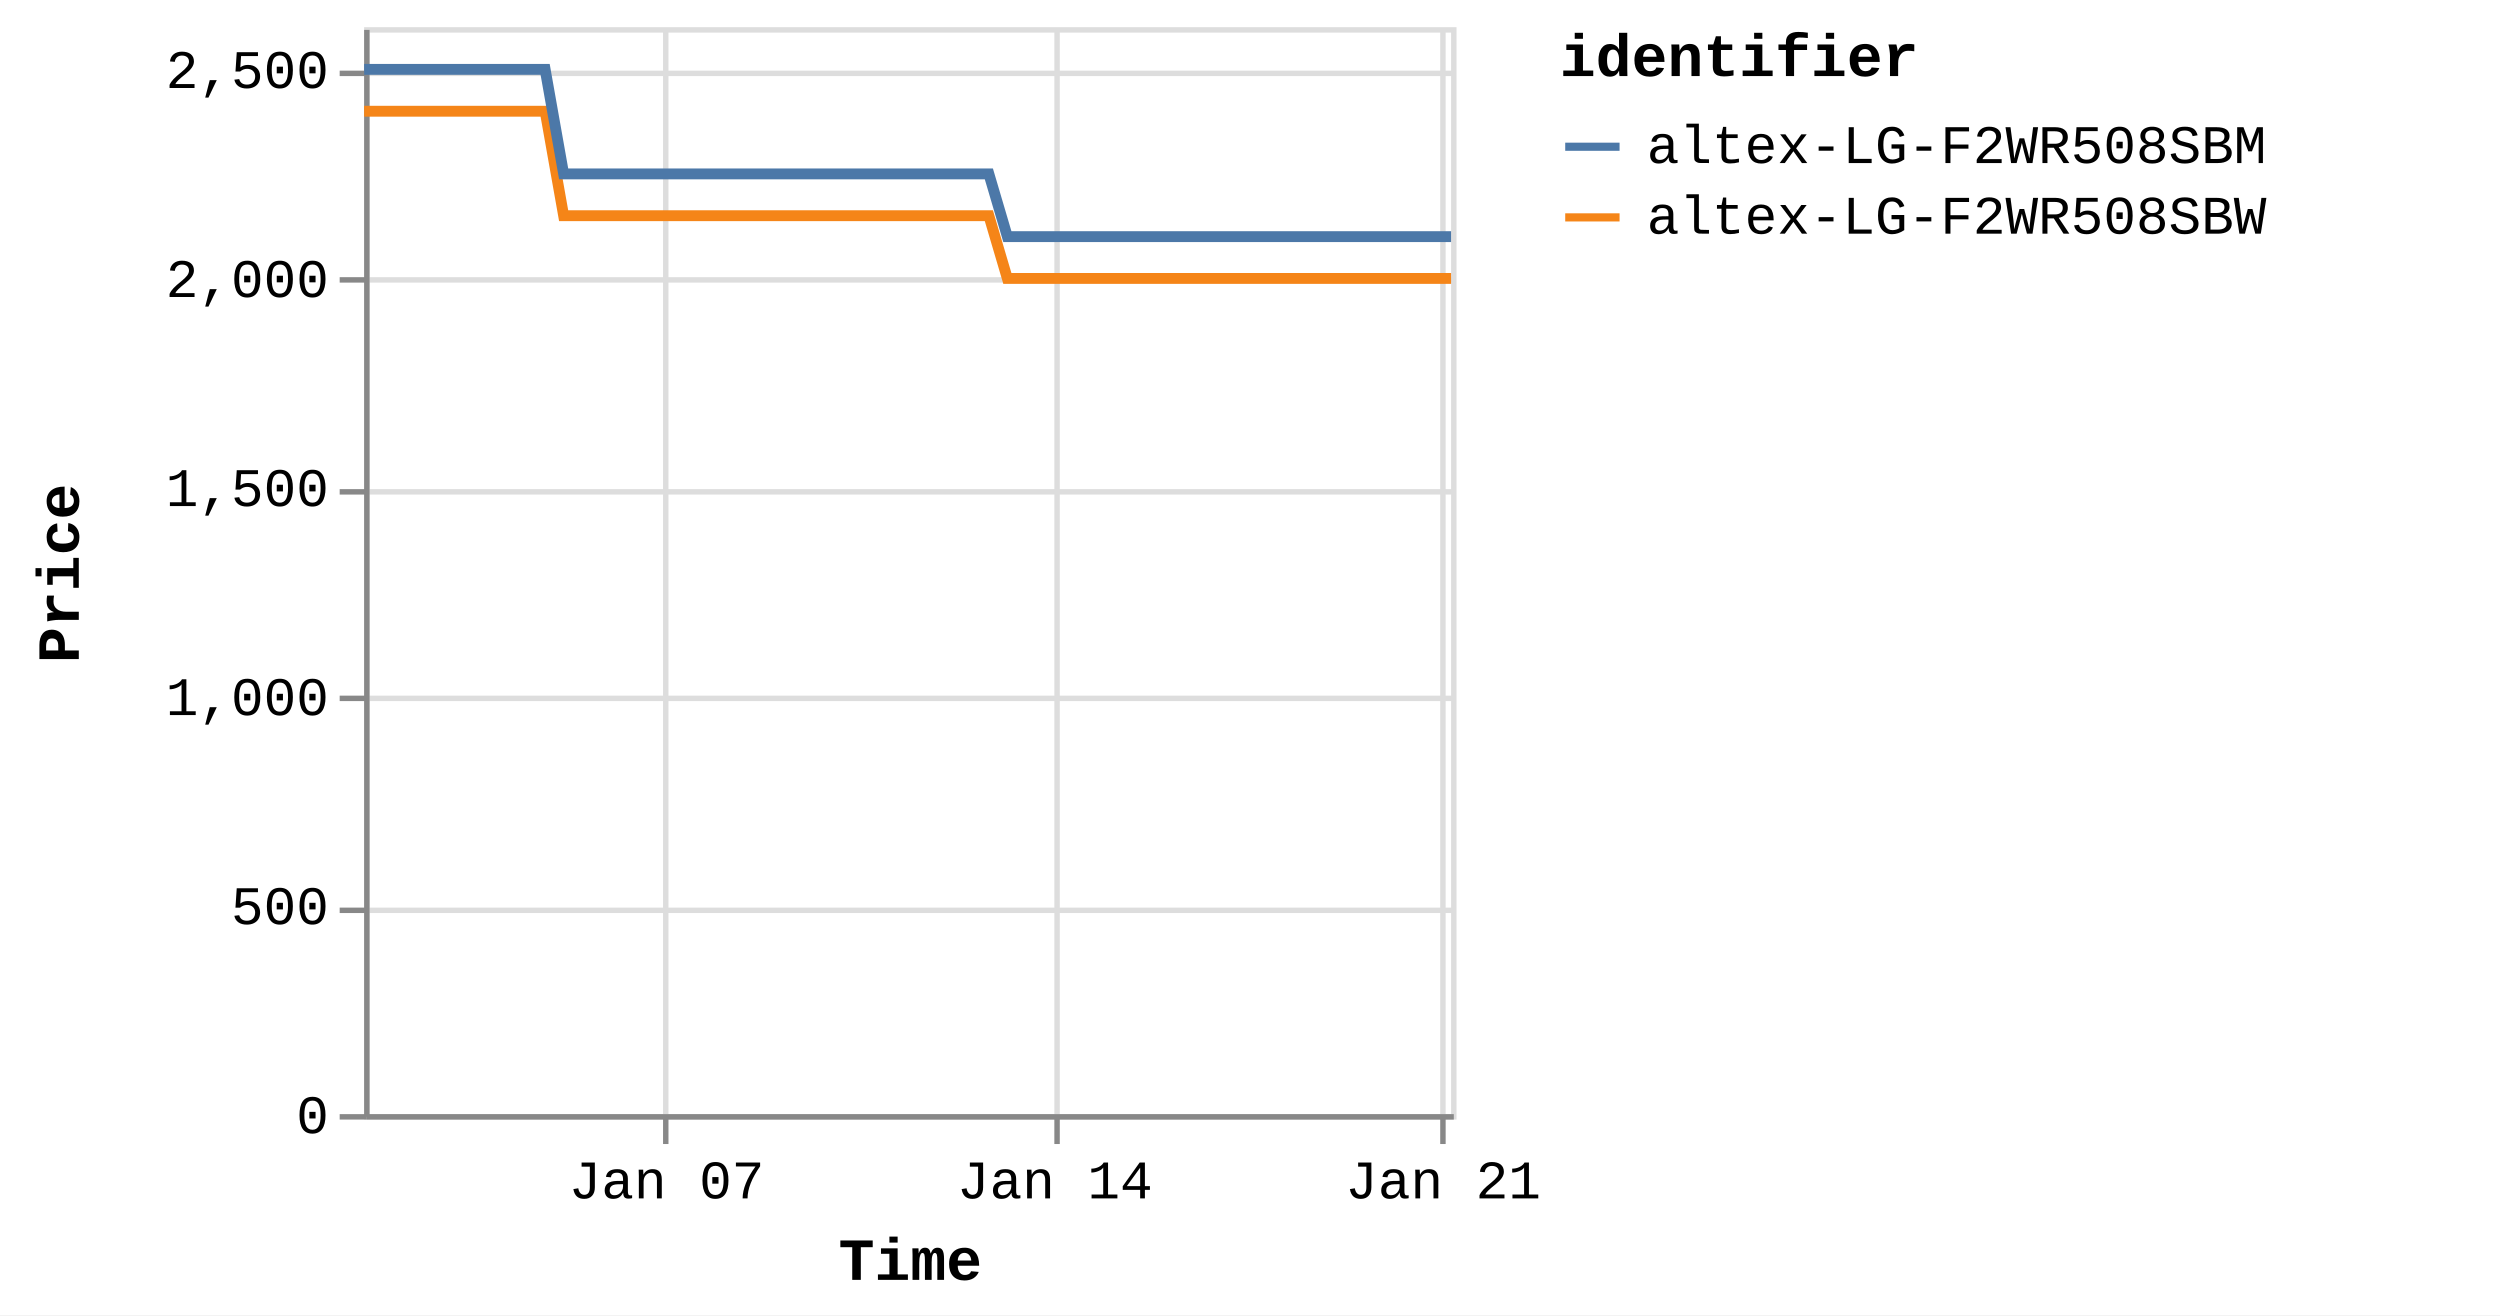
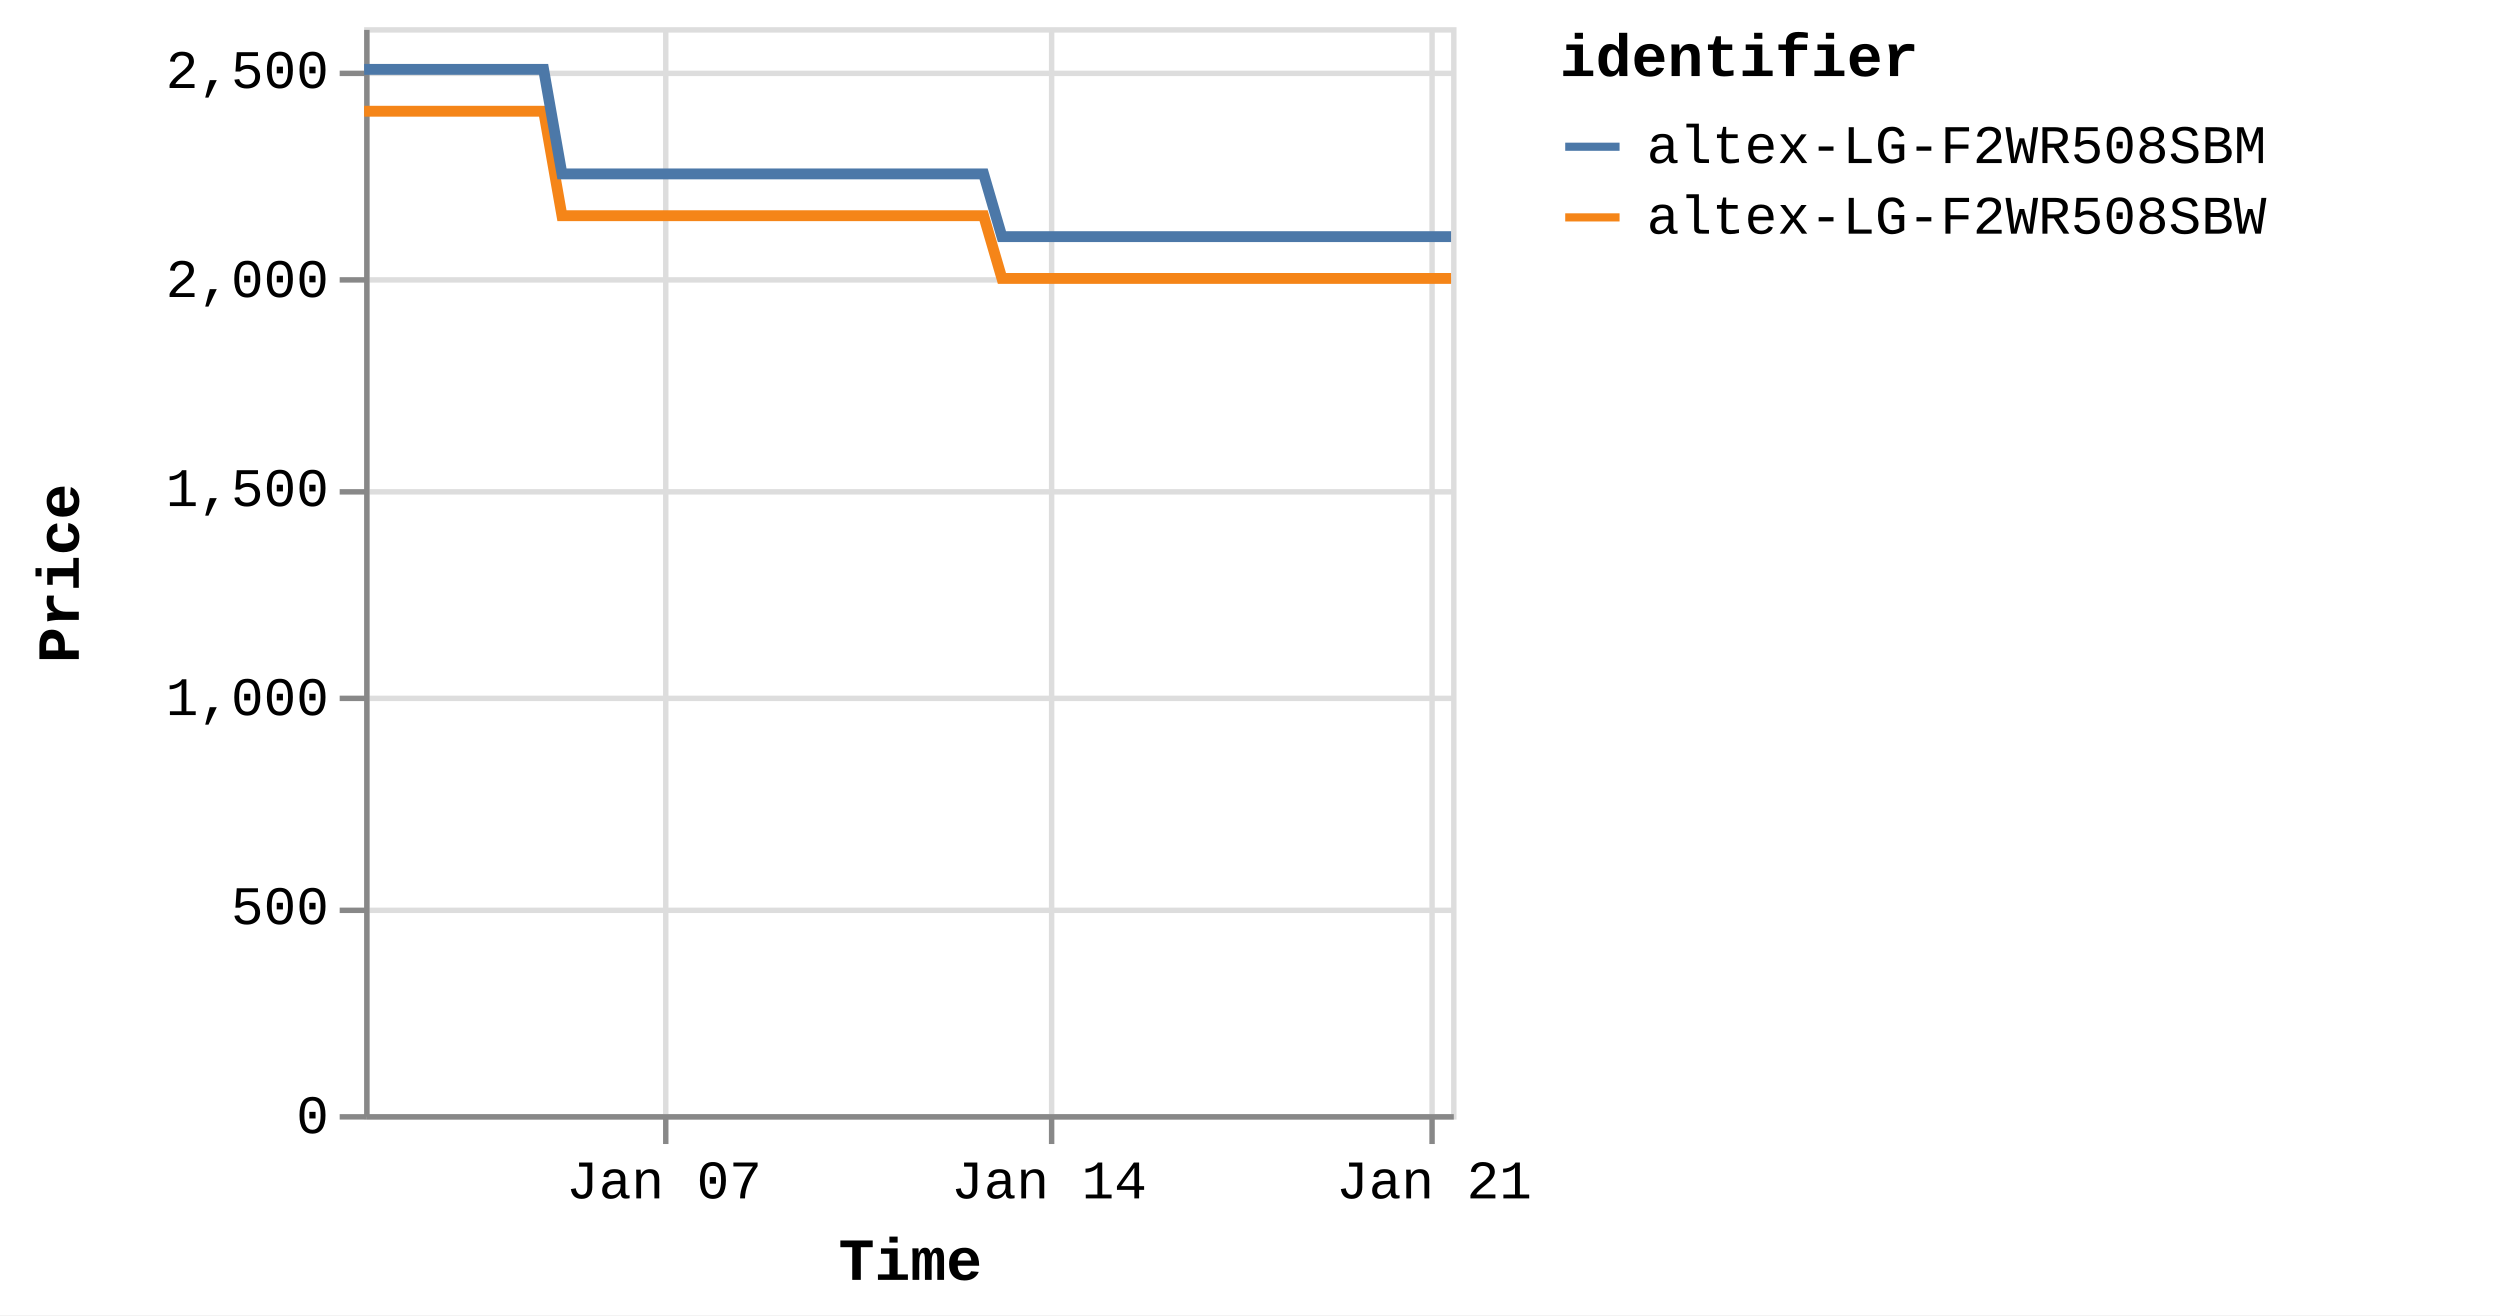
<svg xmlns="http://www.w3.org/2000/svg" version="1.1" class="marks" width="460" height="242" viewBox="0 0 460 242">
  <rect width="460" height="242" fill="white" />
  <g fill="none" stroke-miterlimit="10" transform="translate(67,5)">
    <g class="mark-group role-frame root" role="graphics-object" aria-roledescription="group mark container">
      <g transform="translate(0,0)">
        <path class="background" aria-hidden="true" d="M0.5,0.5h200v200h-200Z" stroke="#ddd" />
        <g>
          <g class="mark-group role-axis" aria-hidden="true">
            <g transform="translate(0.5,200.5)">
              <path class="background" aria-hidden="true" d="M0,0h0v0h0Z" pointer-events="none" />
              <g>
                <g class="mark-rule role-axis-grid" pointer-events="none">
                  <line transform="translate(55,-200)" x2="0" y2="200" stroke="#ddd" stroke-width="1" opacity="1" />
-                   <line transform="translate(127,-200)" x2="0" y2="200" stroke="#ddd" stroke-width="1" opacity="1" />
-                   <line transform="translate(198,-200)" x2="0" y2="200" stroke="#ddd" stroke-width="1" opacity="1" />
+                   <line transform="translate(126,-200)" x2="0" y2="200" stroke="#ddd" stroke-width="1" opacity="1" />
+                   <line transform="translate(196,-200)" x2="0" y2="200" stroke="#ddd" stroke-width="1" opacity="1" />
                </g>
              </g>
              <path class="foreground" aria-hidden="true" d="" pointer-events="none" display="none" />
            </g>
          </g>
          <g class="mark-group role-axis" aria-hidden="true">
            <g transform="translate(0.5,0.5)">
              <path class="background" aria-hidden="true" d="M0,0h0v0h0Z" pointer-events="none" />
              <g>
                <g class="mark-rule role-axis-grid" pointer-events="none">
                  <line transform="translate(0,200)" x2="200" y2="0" stroke="#ddd" stroke-width="1" opacity="1" />
                  <line transform="translate(0,162)" x2="200" y2="0" stroke="#ddd" stroke-width="1" opacity="1" />
                  <line transform="translate(0,123)" x2="200" y2="0" stroke="#ddd" stroke-width="1" opacity="1" />
                  <line transform="translate(0,85)" x2="200" y2="0" stroke="#ddd" stroke-width="1" opacity="1" />
                  <line transform="translate(0,46)" x2="200" y2="0" stroke="#ddd" stroke-width="1" opacity="1" />
                  <line transform="translate(0,8)" x2="200" y2="0" stroke="#ddd" stroke-width="1" opacity="1" />
                </g>
              </g>
              <path class="foreground" aria-hidden="true" d="" pointer-events="none" display="none" />
            </g>
          </g>
-           <g class="mark-group role-axis" role="graphics-symbol" aria-roledescription="axis" aria-label="X-axis titled 'Time' for a time scale with values from Monday, 01 January 2024, 2:19:43 PM to Sunday, 21 January 2024, 4:38:34 AM">
+           <g class="mark-group role-axis" role="graphics-symbol" aria-roledescription="axis" aria-label="X-axis titled 'Time' for a time scale with values from Monday, 01 January 2024, 2:19:43 PM to Sunday, 21 January 2024, 8:38:30 AM">
            <g transform="translate(0.5,200.5)">
              <path class="background" aria-hidden="true" d="M0,0h0v0h0Z" pointer-events="none" />
              <g>
                <g class="mark-rule role-axis-tick" pointer-events="none">
                  <line transform="translate(55,0)" x2="0" y2="5" stroke="#888" stroke-width="1" opacity="1" />
-                   <line transform="translate(127,0)" x2="0" y2="5" stroke="#888" stroke-width="1" opacity="1" />
-                   <line transform="translate(198,0)" x2="0" y2="5" stroke="#888" stroke-width="1" opacity="1" />
+                   <line transform="translate(126,0)" x2="0" y2="5" stroke="#888" stroke-width="1" opacity="1" />
+                   <line transform="translate(196,0)" x2="0" y2="5" stroke="#888" stroke-width="1" opacity="1" />
                </g>
                <g class="mark-text role-axis-label" pointer-events="none">
-                   <text text-anchor="middle" transform="translate(55.14243,15)" font-family="Liberation Mono" font-size="10px" fill="#000" opacity="1">Jan 07</text>
-                   <text text-anchor="middle" transform="translate(126.584,15)" font-family="Liberation Mono" font-size="10px" fill="#000" opacity="1">Jan 14</text>
-                   <text text-anchor="middle" transform="translate(198.0256,15)" font-family="Liberation Mono" font-size="10px" fill="#000" opacity="1">Jan 21</text>
+                   <text text-anchor="middle" transform="translate(54.67753,15)" font-family="Liberation Mono" font-size="10px" fill="#000" opacity="1">Jan 07</text>
+                   <text text-anchor="middle" transform="translate(125.5168,15)" font-family="Liberation Mono" font-size="10px" fill="#000" opacity="1">Jan 14</text>
+                   <text text-anchor="middle" transform="translate(196.3561,15)" font-family="Liberation Mono" font-size="10px" fill="#000" opacity="1">Jan 21</text>
                </g>
                <g class="mark-rule role-axis-domain" pointer-events="none">
                  <line transform="translate(0,0)" x2="200" y2="0" stroke="#888" stroke-width="1" opacity="1" />
                </g>
                <g class="mark-text role-axis-title" pointer-events="none">
                  <text text-anchor="middle" transform="translate(100,30)" font-family="Liberation Mono" font-size="11px" font-weight="bold" fill="#000" opacity="1">Time</text>
                </g>
              </g>
              <path class="foreground" aria-hidden="true" d="" pointer-events="none" display="none" />
            </g>
          </g>
          <g class="mark-group role-axis" role="graphics-symbol" aria-roledescription="axis" aria-label="Y-axis titled 'Price' for a linear scale with values from 0 to 2,600">
            <g transform="translate(0.5,0.5)">
              <path class="background" aria-hidden="true" d="M0,0h0v0h0Z" pointer-events="none" />
              <g>
                <g class="mark-rule role-axis-tick" pointer-events="none">
                  <line transform="translate(0,200)" x2="-5" y2="0" stroke="#888" stroke-width="1" opacity="1" />
                  <line transform="translate(0,162)" x2="-5" y2="0" stroke="#888" stroke-width="1" opacity="1" />
                  <line transform="translate(0,123)" x2="-5" y2="0" stroke="#888" stroke-width="1" opacity="1" />
                  <line transform="translate(0,85)" x2="-5" y2="0" stroke="#888" stroke-width="1" opacity="1" />
                  <line transform="translate(0,46)" x2="-5" y2="0" stroke="#888" stroke-width="1" opacity="1" />
                  <line transform="translate(0,8)" x2="-5" y2="0" stroke="#888" stroke-width="1" opacity="1" />
                </g>
                <g class="mark-text role-axis-label" pointer-events="none">
                  <text text-anchor="end" transform="translate(-7,203)" font-family="Liberation Mono" font-size="10px" fill="#000" opacity="1">0</text>
                  <text text-anchor="end" transform="translate(-7,164.5385)" font-family="Liberation Mono" font-size="10px" fill="#000" opacity="1">500</text>
                  <text text-anchor="end" transform="translate(-7,126.0769)" font-family="Liberation Mono" font-size="10px" fill="#000" opacity="1">1,000</text>
                  <text text-anchor="end" transform="translate(-7,87.61538)" font-family="Liberation Mono" font-size="10px" fill="#000" opacity="1">1,500</text>
                  <text text-anchor="end" transform="translate(-7,49.15385)" font-family="Liberation Mono" font-size="10px" fill="#000" opacity="1">2,000</text>
                  <text text-anchor="end" transform="translate(-7,10.69231)" font-family="Liberation Mono" font-size="10px" fill="#000" opacity="1">2,500</text>
                </g>
                <g class="mark-rule role-axis-domain" pointer-events="none">
                  <line transform="translate(0,200)" x2="0" y2="-200" stroke="#888" stroke-width="1" opacity="1" />
                </g>
                <g class="mark-text role-axis-title" pointer-events="none">
                  <text text-anchor="middle" transform="translate(-51,100) rotate(-90) translate(0,-2)" font-family="Liberation Mono" font-size="11px" font-weight="bold" fill="#000" opacity="1">Price</text>
                </g>
              </g>
              <path class="foreground" aria-hidden="true" d="" pointer-events="none" display="none" />
            </g>
          </g>
          <g class="mark-group role-scope pathgroup" role="graphics-object" aria-roledescription="group mark container">
            <g transform="translate(0,0)">
              <path class="background" aria-hidden="true" d="M0,0h200v200h-200Z" />
              <g>
                <g class="mark-line role-mark marks" role="graphics-object" aria-roledescription="line mark container">
-                   <path aria-label="Time: Jan 01, 2024; Price: 2399; identifier: altex-LG-F2WR508SBW" role="graphics-symbol" aria-roledescription="line mark" d="M0,15.462L1.068,15.462L2.685,15.462L6.087,15.462L7.79,15.462L9.578,15.462L11.203,15.462L12.889,15.462L16.293,15.462L17.995,15.462L19.785,15.462L21.411,15.462L23.093,15.462L26.5,15.462L28.203,15.462L29.988,15.462L31.628,15.462L33.303,15.462L36.71,34.692L38.409,34.692L40.195,34.692L41.83,34.692L43.507,34.692L46.913,34.692L48.612,34.692L50.394,34.692L52.027,34.692L53.712,34.692L57.126,34.692L58.817,34.692L60.599,34.692L62.234,34.692L63.919,34.692L67.33,34.692L69.036,34.692L70.825,34.692L72.453,34.692L74.123,34.692L77.54,34.692L79.238,34.692L81.049,34.692L82.662,34.692L84.331,34.692L87.744,34.692L89.446,34.692L91.237,34.692L92.86,34.692L94.537,34.692L97.947,34.692L99.65,34.692L101.445,34.692L103.072,34.692L104.743,34.692L108.152,34.692L109.856,34.692L111.643,34.692L113.274,34.692L114.95,34.692L118.353,46.231L120.052,46.231L121.834,46.231L123.469,46.231L125.153,46.231L128.567,46.231L130.257,46.231L132.039,46.231L133.671,46.231L135.36,46.231L138.774,46.231L140.478,46.231L142.274,46.231L143.897,46.231L145.566,46.231L148.976,46.231L150.685,46.231L152.475,46.231L154.105,46.231L155.772,46.231L159.183,46.231L160.891,46.231L162.683,46.231L164.308,46.231L165.978,46.231L169.386,46.231L171.089,46.231L172.884,46.231L174.507,46.231L176.189,46.231L179.595,46.231L181.298,46.231L183.091,46.231L184.722,46.231L186.39,46.231L189.801,46.231L191.492,46.231L193.277,46.231L194.918,46.231L196.599,46.231L200,46.231" stroke="#f58518" stroke-width="2" />
+                   <path aria-label="Time: Jan 01, 2024; Price: 2399; identifier: altex-LG-F2WR508SBW" role="graphics-symbol" aria-roledescription="line mark" d="M0,15.462L1.059,15.462L2.662,15.462L6.035,15.462L7.724,15.462L9.497,15.462L11.108,15.462L12.781,15.462L16.156,15.462L17.843,15.462L19.618,15.462L21.231,15.462L22.898,15.462L26.276,15.462L27.965,15.462L29.735,15.462L31.362,15.462L33.023,15.462L36.4,34.692L38.086,34.692L39.857,34.692L41.477,34.692L43.14,34.692L46.517,34.692L48.202,34.692L49.969,34.692L51.589,34.692L53.26,34.692L56.644,34.692L58.321,34.692L60.088,34.692L61.709,34.692L63.38,34.692L66.763,34.692L68.454,34.692L70.228,34.692L71.842,34.692L73.498,34.692L76.886,34.692L78.57,34.692L80.366,34.692L81.965,34.692L83.62,34.692L87.004,34.692L88.692,34.692L90.467,34.692L92.077,34.692L93.74,34.692L97.122,34.692L98.81,34.692L100.59,34.692L102.203,34.692L103.86,34.692L107.241,34.692L108.93,34.692L110.702,34.692L112.319,34.692L113.981,34.692L117.356,46.231L119.04,46.231L120.807,46.231L122.428,46.231L124.098,46.231L127.483,46.231L129.159,46.231L130.925,46.231L132.544,46.231L134.219,46.231L137.604,46.231L139.293,46.231L141.074,46.231L142.684,46.231L144.339,46.231L147.72,46.231L149.414,46.231L151.19,46.231L152.806,46.231L154.459,46.231L157.84,46.231L159.534,46.231L161.312,46.231L162.923,46.231L164.579,46.231L167.958,46.231L169.647,46.231L171.426,46.231L173.036,46.231L174.703,46.231L178.081,46.231L179.769,46.231L181.547,46.231L183.164,46.231L184.818,46.231L188.201,46.231L189.878,46.231L191.648,46.231L193.274,46.231L194.941,46.231L198.313,46.231L199.999,46.231" stroke="#f58518" stroke-width="2" />
                </g>
              </g>
              <path class="foreground" aria-hidden="true" d="" display="none" />
            </g>
            <g transform="translate(0,0)">
              <path class="background" aria-hidden="true" d="M0,0h200v200h-200Z" />
              <g>
                <g class="mark-line role-mark marks" role="graphics-object" aria-roledescription="line mark container">
-                   <path aria-label="Time: Jan 01, 2024; Price: 2499; identifier: altex-LG-F2WR508SBM" role="graphics-symbol" aria-roledescription="line mark" d="M0.001,7.769L1.069,7.769L2.685,7.769L6.087,7.769L7.79,7.769L9.578,7.769L11.203,7.769L12.889,7.769L16.294,7.769L17.996,7.769L19.786,7.769L21.411,7.769L23.094,7.769L26.5,7.769L28.203,7.769L29.989,7.769L31.629,7.769L33.305,7.769L36.711,27L38.41,27L40.196,27L41.83,27L43.507,27L46.913,27L48.612,27L50.394,27L52.027,27L53.713,27L57.126,27L58.817,27L60.599,27L62.234,27L63.919,27L67.331,27L69.036,27L70.826,27L72.454,27L74.124,27L77.54,27L79.239,27L81.05,27L82.662,27L84.331,27L87.745,27L89.446,27L91.237,27L92.86,27L94.537,27L97.948,27L99.65,27L101.446,27L103.073,27L104.744,27L108.153,27L109.856,27L111.643,27L113.274,27L114.95,27L118.354,38.538L120.052,38.538L121.834,38.538L123.469,38.538L125.154,38.538L128.567,38.538L130.258,38.538L132.039,38.538L133.672,38.538L135.361,38.538L138.775,38.538L140.478,38.538L142.274,38.538L143.898,38.538L145.567,38.538L148.976,38.538L150.685,38.538L152.476,38.538L154.108,38.538L155.773,38.538L159.183,38.538L160.891,38.538L162.684,38.538L164.308,38.538L165.979,38.538L169.387,38.538L171.09,38.538L172.884,38.538L174.507,38.538L176.189,38.538L179.596,38.538L181.298,38.538L183.091,38.538L184.722,38.538L186.39,38.538L189.801,38.538L191.492,38.538L193.278,38.538L194.919,38.538L196.599,38.538L200,38.538" stroke="#4c78a8" stroke-width="2" />
+                   <path aria-label="Time: Jan 01, 2024; Price: 2499; identifier: altex-LG-F2WR508SBM" role="graphics-symbol" aria-roledescription="line mark" d="M0.001,7.769L1.06,7.769L2.662,7.769L6.036,7.769L7.724,7.769L9.497,7.769L11.108,7.769L12.781,7.769L16.156,7.769L17.844,7.769L19.619,7.769L21.231,7.769L22.899,7.769L26.276,7.769L27.965,7.769L29.736,7.769L31.362,7.769L33.024,7.769L36.401,27L38.086,27L39.857,27L41.477,27L43.14,27L46.518,27L48.202,27L49.969,27L51.589,27L53.26,27L56.644,27L58.321,27L60.088,27L61.71,27L63.38,27L66.763,27L68.454,27L70.229,27L71.843,27L73.499,27L76.886,27L78.571,27L80.366,27L81.965,27L83.62,27L87.005,27L88.692,27L90.468,27L92.077,27L93.74,27L97.122,27L98.81,27L100.59,27L102.204,27L103.86,27L107.241,27L108.93,27L110.702,27L112.319,27L113.981,27L117.356,38.538L119.04,38.538L120.807,38.538L122.428,38.538L124.099,38.538L127.483,38.538L129.16,38.538L130.926,38.538L132.545,38.538L134.219,38.538L137.605,38.538L139.294,38.538L141.075,38.538L142.684,38.538L144.339,38.538L147.72,38.538L149.414,38.538L151.19,38.538L152.809,38.538L154.459,38.538L157.841,38.538L159.534,38.538L161.312,38.538L162.923,38.538L164.579,38.538L167.959,38.538L169.647,38.538L171.426,38.538L173.036,38.538L174.704,38.538L178.082,38.538L179.77,38.538L181.547,38.538L183.165,38.538L184.819,38.538L188.201,38.538L189.878,38.538L191.648,38.538L193.275,38.538L194.942,38.538L198.314,38.538L200,38.538" stroke="#4c78a8" stroke-width="2" />
                </g>
              </g>
              <path class="foreground" aria-hidden="true" d="" display="none" />
            </g>
          </g>
          <g class="mark-group role-legend" role="graphics-symbol" aria-roledescription="legend" aria-label="Symbol legend titled 'identifier' for stroke color with 2 values: altex-LG-F2WR508SBM, altex-LG-F2WR508SBW">
            <g transform="translate(220,0)">
              <path class="background" aria-hidden="true" d="M0,0h168v40h-168Z" pointer-events="none" />
              <g>
                <g class="mark-group role-legend-entry">
                  <g transform="translate(0,16)">
                    <path class="background" aria-hidden="true" d="M0,0h0v0h0Z" pointer-events="none" />
                    <g>
                      <g class="mark-group role-scope" role="graphics-object" aria-roledescription="group mark container">
                        <g transform="translate(0,0)">
                          <path class="background" aria-hidden="true" d="M0,0h168v11h-168Z" pointer-events="none" opacity="1" />
                          <g>
                            <g class="mark-symbol role-legend-symbol" pointer-events="none">
                              <path transform="translate(6,6)" d="M-5,0L5,0" stroke="#4c78a8" stroke-width="1.5" opacity="1" />
                            </g>
                            <g class="mark-text role-legend-label" pointer-events="none">
                              <text text-anchor="start" transform="translate(16,9)" font-family="Liberation Mono" font-size="10px" fill="#000" opacity="1">altex-LG-F2WR508SBM</text>
                            </g>
                          </g>
                          <path class="foreground" aria-hidden="true" d="" pointer-events="none" display="none" />
                        </g>
                        <g transform="translate(0,13)">
                          <path class="background" aria-hidden="true" d="M0,0h168v11h-168Z" pointer-events="none" opacity="1" />
                          <g>
                            <g class="mark-symbol role-legend-symbol" pointer-events="none">
                              <path transform="translate(6,6)" d="M-5,0L5,0" stroke="#f58518" stroke-width="1.5" opacity="1" />
                            </g>
                            <g class="mark-text role-legend-label" pointer-events="none">
                              <text text-anchor="start" transform="translate(16,9)" font-family="Liberation Mono" font-size="10px" fill="#000" opacity="1">altex-LG-F2WR508SBW</text>
                            </g>
                          </g>
                          <path class="foreground" aria-hidden="true" d="" pointer-events="none" display="none" />
                        </g>
                      </g>
                    </g>
                    <path class="foreground" aria-hidden="true" d="" pointer-events="none" display="none" />
                  </g>
                </g>
                <g class="mark-text role-legend-title" pointer-events="none">
                  <text text-anchor="start" transform="translate(0,9)" font-family="Liberation Mono" font-size="11px" font-weight="bold" fill="#000" opacity="1">identifier</text>
                </g>
              </g>
              <path class="foreground" aria-hidden="true" d="" pointer-events="none" display="none" />
            </g>
          </g>
        </g>
        <path class="foreground" aria-hidden="true" d="" display="none" />
      </g>
    </g>
  </g>
</svg>
